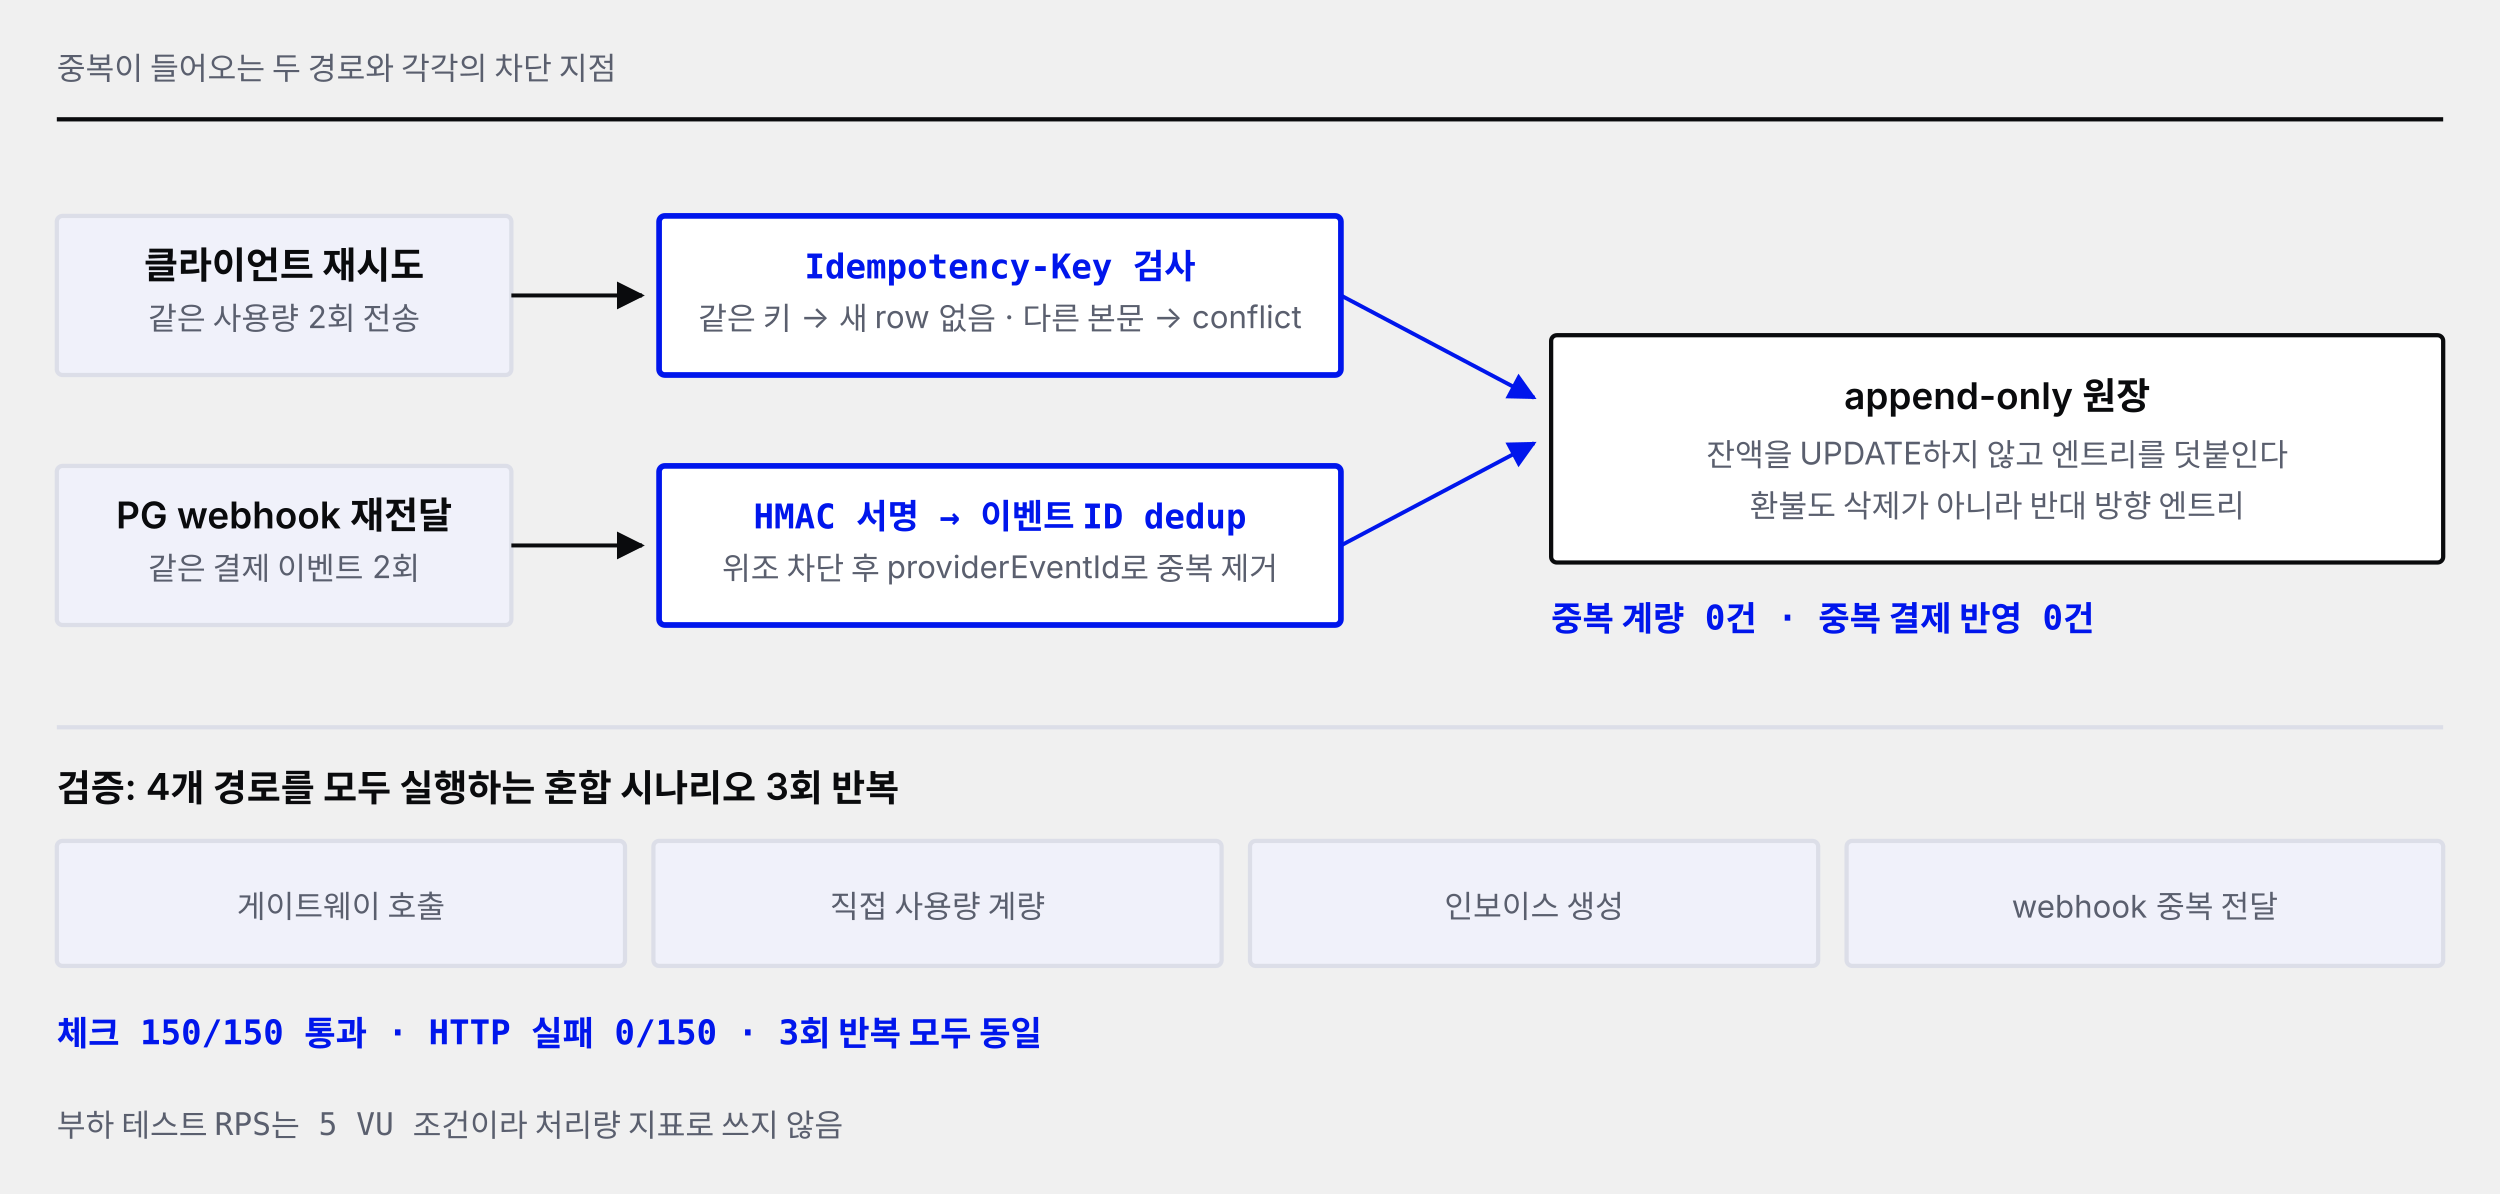
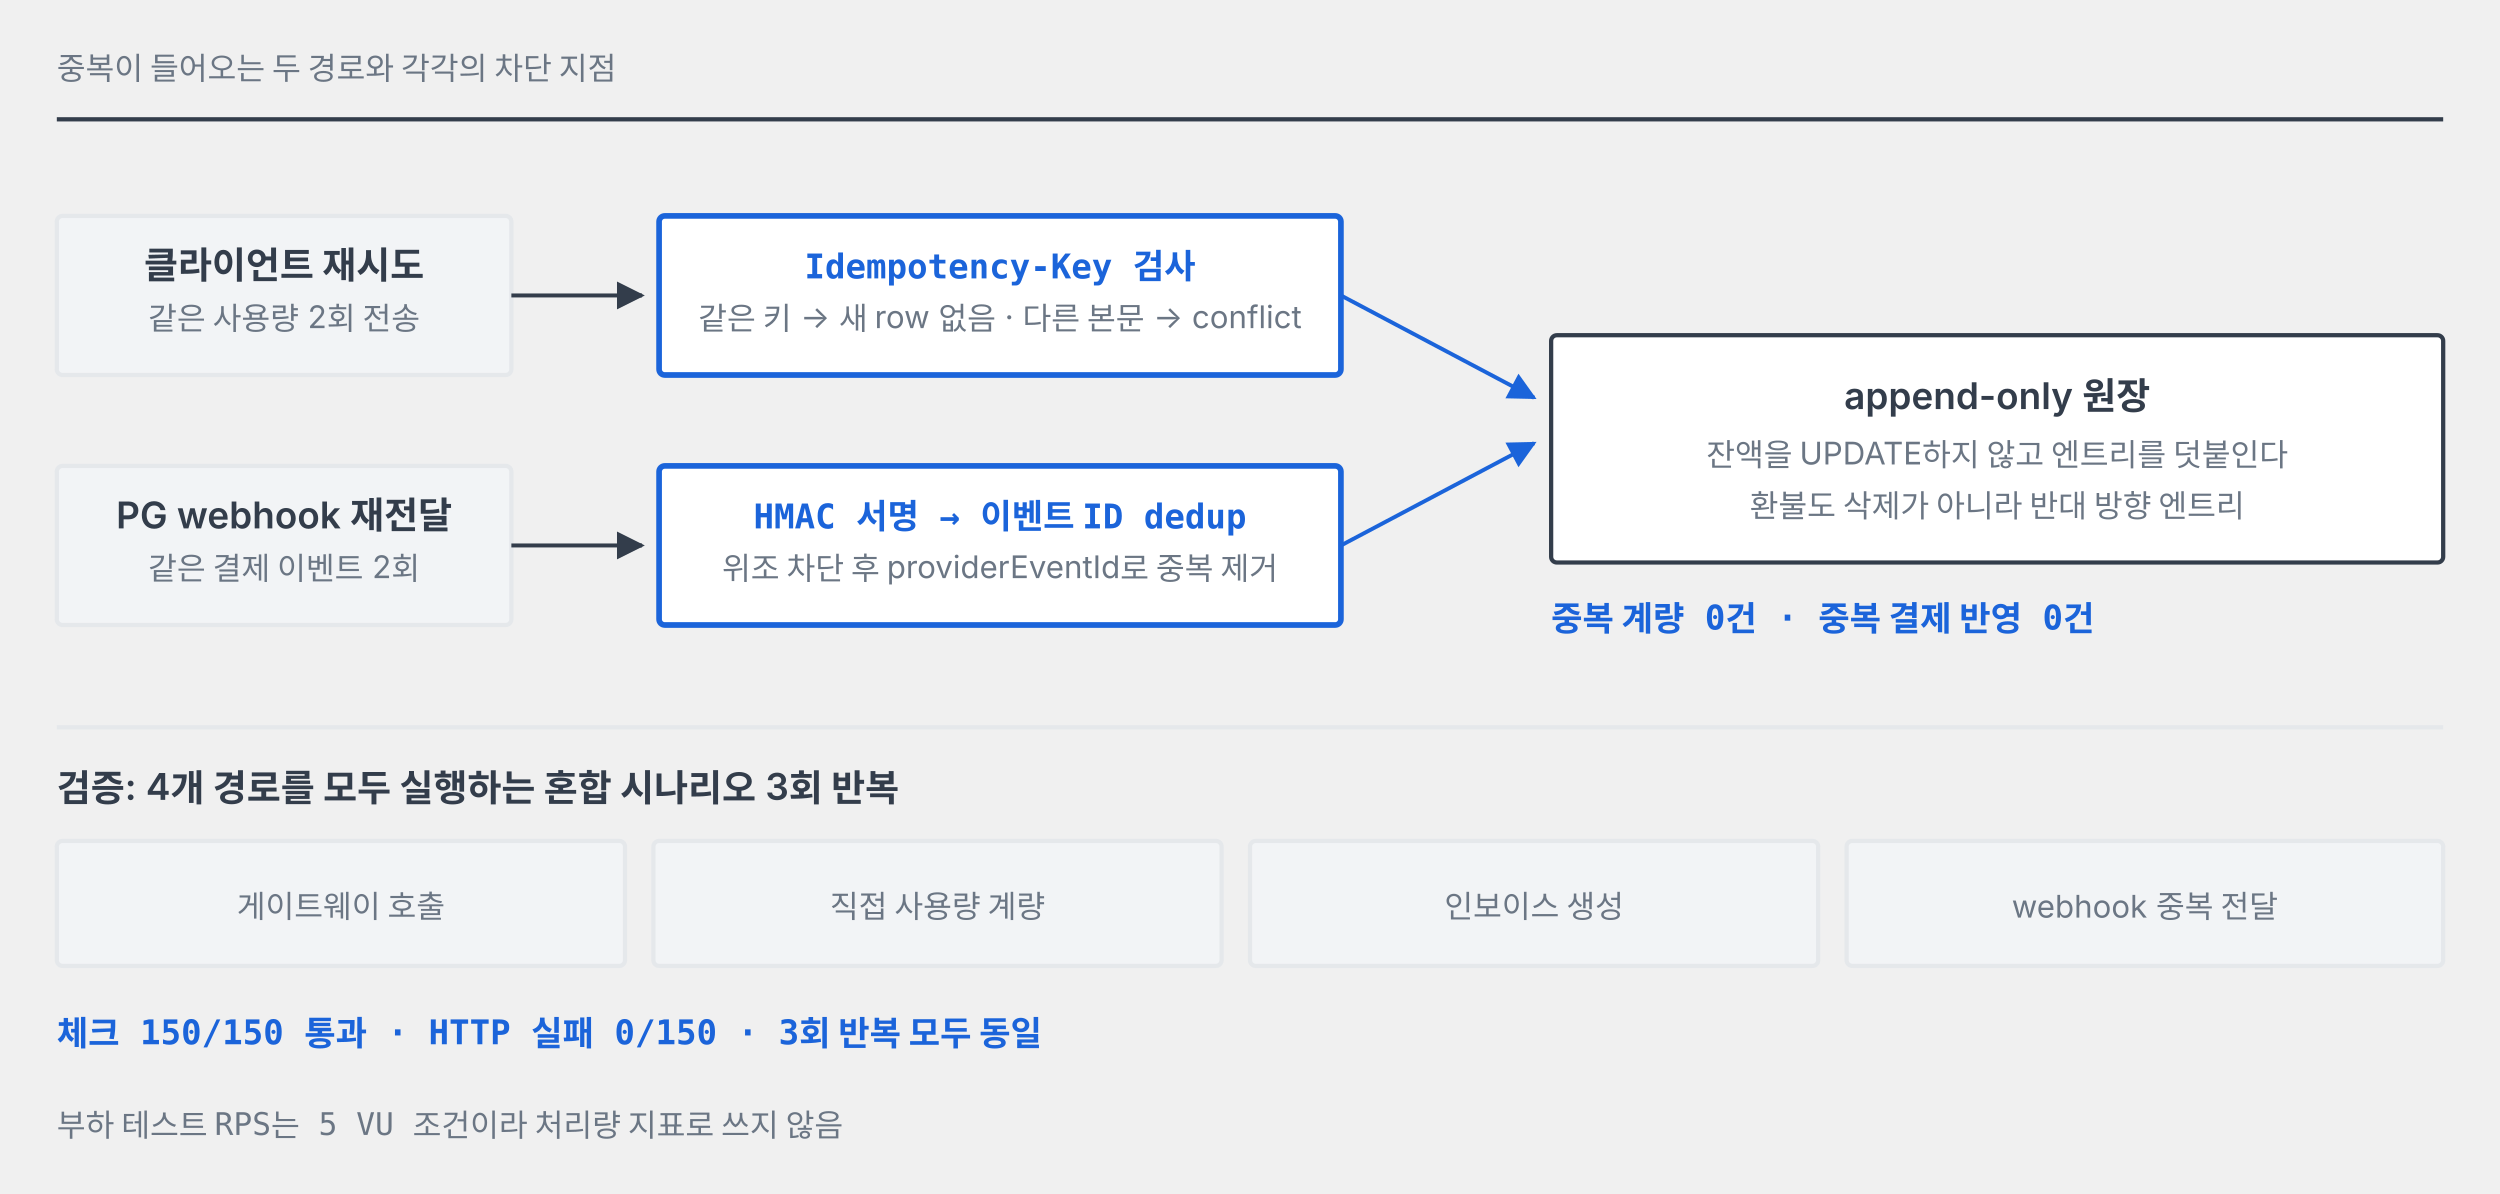
<svg xmlns="http://www.w3.org/2000/svg" viewBox="0 0 880 420" role="img" aria-label="클라이언트 재시도는 Idempotency-Key 검사에서, PG webhook 재전달은 서명 검증과 이벤트 ID 중복 제거에서 각각 차단되어 append-only 원장에는 한 번만 반영되는 경로도">
  <defs>
    <marker id="ar" viewBox="0 0 10 10" refX="9" refY="5" markerWidth="7" markerHeight="7" orient="auto-start-reverse">
-       <path d="M0 0 L10 5 L0 10 z" fill="#0a0b0d" />
+       <path d="M0 0 L10 5 L0 10 z" fill="#333d4b" />
    </marker>
    <marker id="arb" viewBox="0 0 10 10" refX="9" refY="5" markerWidth="7" markerHeight="7" orient="auto-start-reverse">
-       <path d="M0 0 L10 5 L0 10 z" fill="#0016ec" />
+       <path d="M0 0 L10 5 L0 10 z" fill="#1b64da" />
    </marker>
  </defs>
  <style>
-     .b{fill:#fff;stroke:#0a0b0d;stroke-width:1.5}
-     .b2{fill:#f0f1fa;stroke:#dcdee8;stroke-width:1.5}
-     .bc{fill:#fff;stroke:#0016ec;stroke-width:2}
-     .t{fill:#0a0b0d;font:600 13px Pretendard,-apple-system,sans-serif}
-     .s{fill:#5a5f6e;font:11px Pretendard,-apple-system,sans-serif}
-     .m{fill:#5a5f6e;font:11px ui-monospace,Menlo,monospace}
-     .a{fill:#0016ec;font:600 12px ui-monospace,Menlo,monospace}
-     .ln{stroke:#0a0b0d;stroke-width:1.4;fill:none}
-     .lnb{stroke:#0016ec;stroke-width:1.4;fill:none}
+     .b{fill:#fff;stroke:#333d4b;stroke-width:1.5}
+     .b2{fill:#f2f4f6;stroke:#e5e8eb;stroke-width:1.5}
+     .bc{fill:#fff;stroke:#1b64da;stroke-width:2}
+     .t{fill:#333d4b;font:600 13px Pretendard,-apple-system,sans-serif}
+     .s{fill:#6b7684;font:11px Pretendard,-apple-system,sans-serif}
+     .m{fill:#6b7684;font:11px ui-monospace,Menlo,monospace}
+     .a{fill:#1b64da;font:600 12px ui-monospace,Menlo,monospace}
+     .ln{stroke:#333d4b;stroke-width:1.4;fill:none}
+     .lnb{stroke:#1b64da;stroke-width:1.4;fill:none}
  </style>
  <text x="20" y="28" class="m">중복이 들어오는 두 경로와 각각의 차단 지점</text>
-   <line x1="20" y1="42" x2="860" y2="42" stroke="#0a0b0d" stroke-width="1.5" />
+   <line x1="20" y1="42" x2="860" y2="42" stroke="#333d4b" stroke-width="1.5" />
  <rect x="20" y="76" width="160" height="56" rx="2" class="b2" />
  <text x="100" y="98" text-anchor="middle" class="t">클라이언트 재시도</text>
  <text x="100" y="116" text-anchor="middle" class="s">같은 사용량 2회 전송</text>
  <line x1="180" y1="104" x2="226" y2="104" class="ln" marker-end="url(#ar)" />
  <rect x="232" y="76" width="240" height="56" rx="2" class="bc" />
  <text x="352" y="98" text-anchor="middle" class="a">Idempotency-Key 검사</text>
  <text x="352" y="116" text-anchor="middle" class="s">같은 키 → 새 row 없음 · 다른 본문 → conflict</text>
  <rect x="20" y="164" width="160" height="56" rx="2" class="b2" />
  <text x="100" y="186" text-anchor="middle" class="t">PG webhook 재전달</text>
  <text x="100" y="204" text-anchor="middle" class="s">같은 결제 이벤트 2회</text>
  <line x1="180" y1="192" x2="226" y2="192" class="ln" marker-end="url(#ar)" />
  <rect x="232" y="164" width="240" height="56" rx="2" class="bc" />
  <text x="352" y="186" text-anchor="middle" class="a">HMAC 서명 → 이벤트 ID dedup</text>
  <text x="352" y="204" text-anchor="middle" class="s">위조 차단 후 providerEventId로 중복 제거</text>
  <line x1="472" y1="104" x2="540" y2="140" class="lnb" marker-end="url(#arb)" />
  <line x1="472" y1="192" x2="540" y2="156" class="lnb" marker-end="url(#arb)" />
  <rect x="546" y="118" width="314" height="80" rx="2" class="b" />
  <text x="703" y="144" text-anchor="middle" class="t">append-only 원장</text>
  <text x="703" y="164" text-anchor="middle" class="s">잔액을 UPDATE하지 않고 엔트리를 덧붙인다</text>
  <text x="703" y="182" text-anchor="middle" class="s">환불도 삭제가 아니라 반대 방향 엔트리</text>
  <text x="546" y="222" class="a">중복 계량 0건 · 중복 결제 반영 0건</text>
-   <line x1="20" y1="256" x2="860" y2="256" stroke="#dcdee8" stroke-width="1.5" />
+   <line x1="20" y1="256" x2="860" y2="256" stroke="#e5e8eb" stroke-width="1.5" />
  <text x="20" y="282" class="t">검증: 4개 경로를 모두 실행하는 혼합 시나리오 3회 반복</text>
  <rect x="20" y="296" width="200" height="44" rx="2" class="b2" />
  <text x="120" y="323" text-anchor="middle" class="s">게이트웨이 호출</text>
  <rect x="230" y="296" width="200" height="44" rx="2" class="b2" />
  <text x="330" y="323" text-anchor="middle" class="s">직접 사용량 계량</text>
  <rect x="440" y="296" width="200" height="44" rx="2" class="b2" />
  <text x="540" y="323" text-anchor="middle" class="s">인보이스 생성</text>
  <rect x="650" y="296" width="210" height="44" rx="2" class="b2" />
  <text x="755" y="323" text-anchor="middle" class="s">webhook 중복 전달</text>
  <text x="20" y="368" class="a">체크 150/150 통과 · HTTP 실패 0/150 · 3회 반복 모두 동일</text>
  <text x="20" y="400" class="m">부하 테스트 RPS는 5 VU 조건이라 처리량 지표로 쓰지 않음</text>
</svg>
